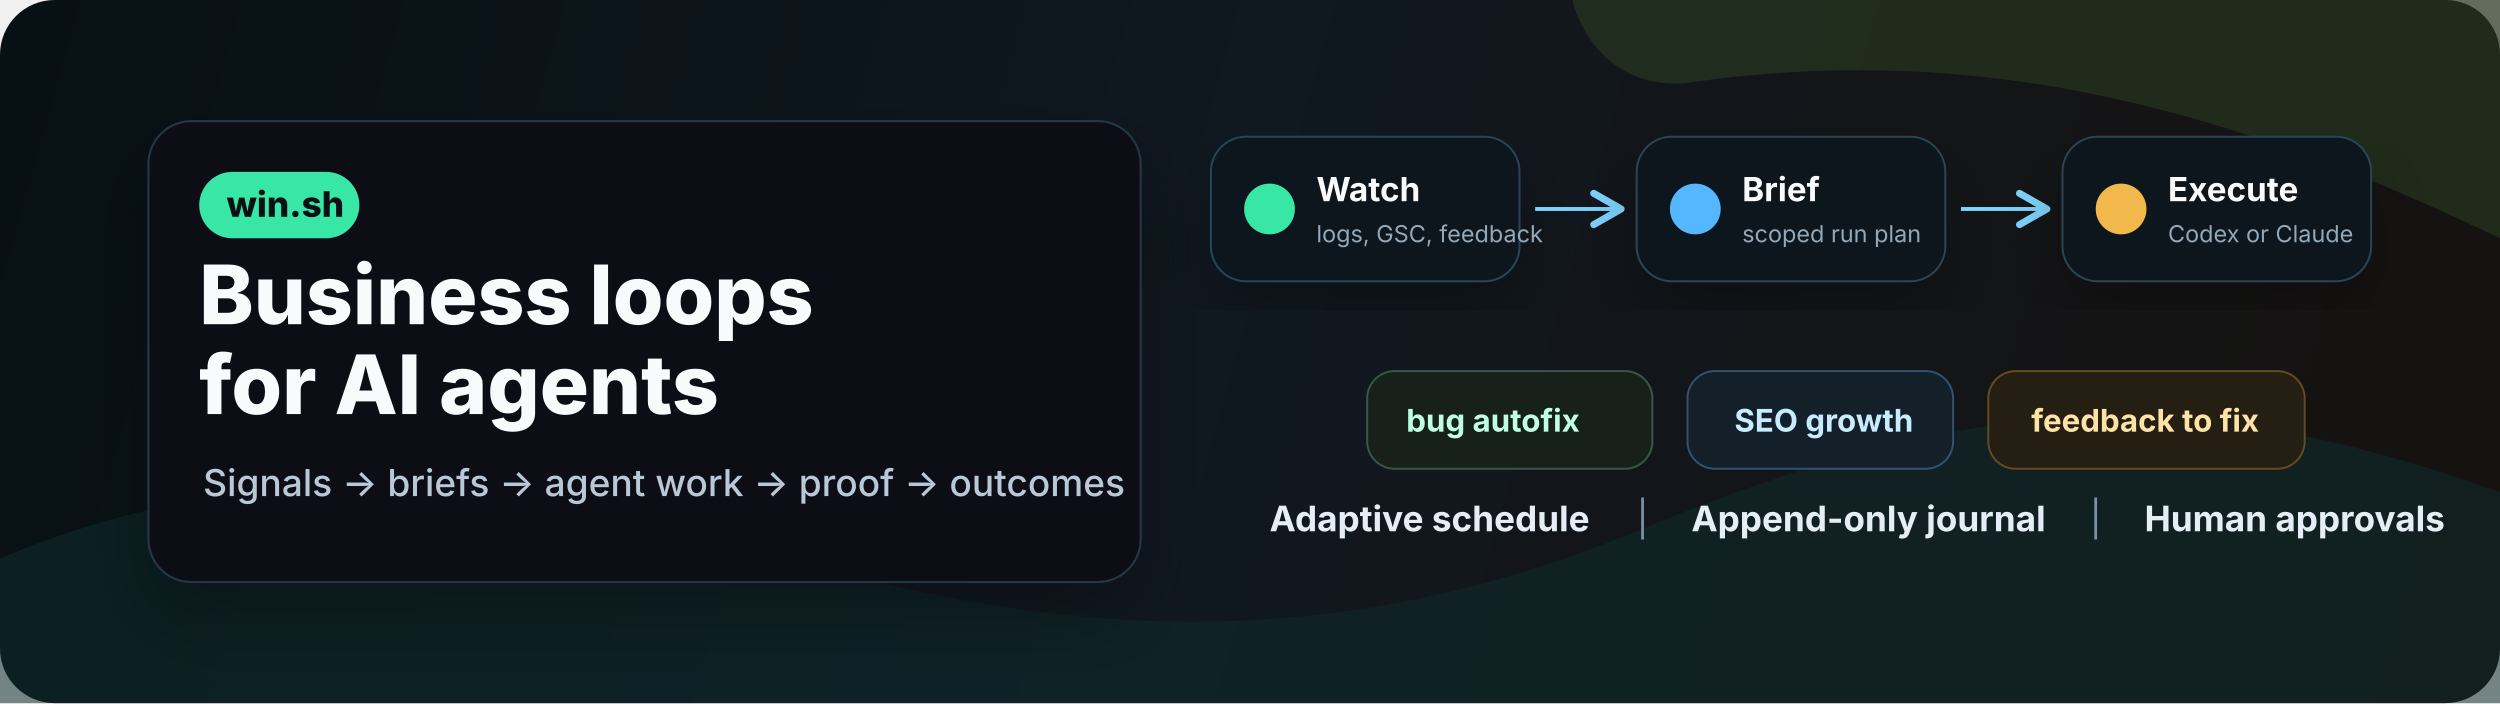
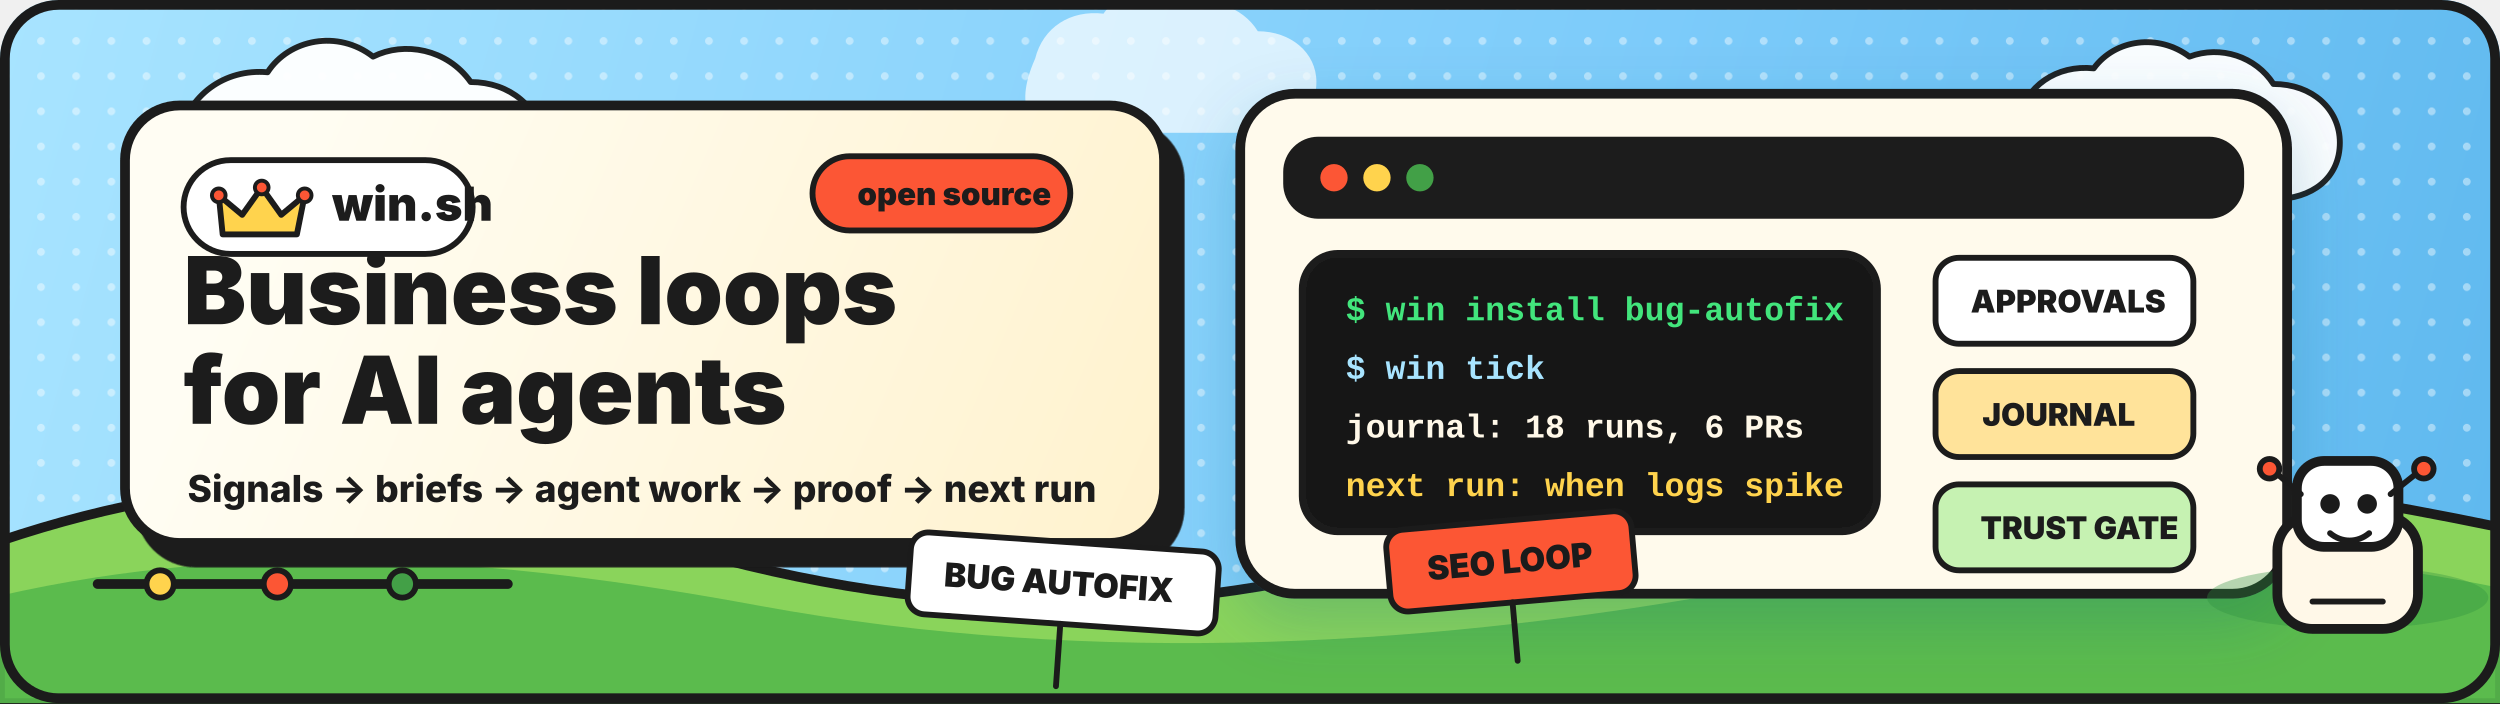
<svg xmlns="http://www.w3.org/2000/svg" width="1280" height="360" viewBox="0 0 1280 360" fill="none" role="img" aria-labelledby="title desc">
  <defs>
-     <linearGradient id="bg" x1="0" y1="0" x2="1280" y2="360" gradientUnits="userSpaceOnUse">
-       <stop stop-color="#071014" />
-       <stop offset="0.48" stop-color="#101820" />
-       <stop offset="1" stop-color="#16120F" />
+     <linearGradient id="sky" x1="0" y1="0" x2="1280" y2="360" gradientUnits="userSpaceOnUse">
+       <stop stop-color="#A8E4FF" />
+       <stop offset="0.62" stop-color="#7CCBFA" />
+       <stop offset="1" stop-color="#5EB8EE" />
    </linearGradient>
-     <linearGradient id="accent" x1="138" y1="64" x2="598" y2="264" gradientUnits="userSpaceOnUse">
-       <stop stop-color="#38E6A6" />
-       <stop offset="0.52" stop-color="#54B7FF" />
-       <stop offset="1" stop-color="#F2B84B" />
+     <linearGradient id="cream" x1="68" y1="54" x2="596" y2="282" gradientUnits="userSpaceOnUse">
+       <stop stop-color="#FFFDF3" />
+       <stop offset="1" stop-color="#FFF0C7" />
    </linearGradient>
-     <filter id="softShadow" x="-20%" y="-20%" width="140%" height="140%" color-interpolation-filters="sRGB">
-       <feDropShadow dx="0" dy="18" stdDeviation="18" flood-color="#000000" flood-opacity="0.28" />
+     <pattern id="dots" width="18" height="18" patternUnits="userSpaceOnUse">
+       <circle cx="3" cy="3" r="2" fill="#FFFFFF" opacity="0.42" />
+     </pattern>
+     <filter id="lift" x="-8%" y="-10%" width="116%" height="122%" color-interpolation-filters="sRGB">
+       <feDropShadow dx="8" dy="10" stdDeviation="0" flood-color="#1B1B1B" flood-opacity="1" />
    </filter>
-     <marker id="arrow" markerWidth="10" markerHeight="10" refX="7" refY="5" orient="auto" markerUnits="strokeWidth">
-       <path d="M1 1L8 5L1 9" stroke="#7DD3FC" stroke-width="1.8" stroke-linecap="round" stroke-linejoin="round" />
-     </marker>
+     <filter id="soft" x="-20%" y="-20%" width="140%" height="140%" color-interpolation-filters="sRGB">
+       <feDropShadow dx="0" dy="12" stdDeviation="16" flood-color="#14608A" flood-opacity="0.22" />
+     </filter>
+     <style>
+       .display { font-family: Nunito, ui-rounded, system-ui, -apple-system, BlinkMacSystemFont, "Segoe UI", sans-serif; fill: #1B1B1B; letter-spacing: 0; }
+       .mono { font-family: "SFMono-Regular", Menlo, Consolas, "Liberation Mono", monospace; letter-spacing: 0; }
+       .outline { stroke: #1B1B1B; stroke-width: 5; stroke-linecap: round; stroke-linejoin: round; }
+       .thin { stroke: #1B1B1B; stroke-width: 3; stroke-linecap: round; stroke-linejoin: round; }
+     </style>
  </defs>
-   <rect width="1280" height="360" rx="28" fill="url(#bg)" />
-   <path d="M0 286C122 234 252 240 390 282C554 332 692 332 838 272C1013 199 1123 196 1280 252V360H0V286Z" fill="#0E2A2B" opacity="0.55" />
-   <path d="M867 42C1015 21 1143 56 1280 122V0H805C812 27 835 47 867 42Z" fill="#26351E" opacity="0.7" />
-   <g opacity="0.18">
-     <path d="M88 68H390" stroke="#FFFFFF" />
-     <path d="M88 116H506" stroke="#FFFFFF" />
-     <path d="M88 164H426" stroke="#FFFFFF" />
-     <path d="M88 212H482" stroke="#FFFFFF" />
-     <path d="M88 260H358" stroke="#FFFFFF" />
+   <rect width="1280" height="360" rx="30" fill="url(#sky)" />
+   <rect width="1280" height="360" rx="30" fill="url(#dots)" />
+   <path d="M0 277C116 238 217 240 330 275C472 319 596 320 733 280C898 232 1034 219 1280 270V360H0V277Z" fill="#8AD45B" class="outline" />
+   <path d="M0 305C127 276 253 285 388 310C562 342 738 331 903 300C1034 276 1157 276 1280 301V360H0V305Z" fill="#57B84C" opacity="0.92" />
+   <g opacity="0.96">
+     <path d="M92 70C96 49 115 35 137 37C148 20 173 15 191 29C207 21 229 25 241 42C261 42 277 55 278 74C278 94 262 107 240 107H116C96 107 82 92 92 70Z" fill="#FFFFFF" class="thin" />
+     <path d="M1033 62C1037 44 1053 33 1072 35C1083 20 1105 17 1121 29C1137 23 1155 29 1164 43C1184 43 1198 56 1198 73C1198 91 1184 102 1164 102H1056C1038 102 1024 90 1033 62Z" fill="#FFFFFF" class="thin" />
+     <path d="M530 30C534 14 548 5 565 7C573 -5 592 -8 606 3C619 -2 636 3 644 16C661 16 674 27 674 42C674 58 661 68 644 68H546C529 68 518 57 530 30Z" fill="#FFFFFF" opacity="0.72" />
  </g>
-   <g transform="translate(76 62)">
-     <rect x="0" y="0" width="508" height="236" rx="22" fill="#0B1117" stroke="#263846" filter="url(#softShadow)" />
-     <rect x="26" y="26" width="82" height="34" rx="17" fill="url(#accent)" />
-     <text x="40" y="49" fill="#071014" font-family="Inter, ui-sans-serif, system-ui, -apple-system, BlinkMacSystemFont, 'Segoe UI', sans-serif" font-size="18" font-weight="800">win.sh</text>
-     <text x="26" y="104" fill="#F8FAFC" font-family="Inter, ui-sans-serif, system-ui, -apple-system, BlinkMacSystemFont, 'Segoe UI', sans-serif" font-size="42" font-weight="800">Business loops</text>
-     <text x="26" y="150" fill="#F8FAFC" font-family="Inter, ui-sans-serif, system-ui, -apple-system, BlinkMacSystemFont, 'Segoe UI', sans-serif" font-size="42" font-weight="800">for AI agents</text>
-     <text x="28" y="192" fill="#B9C8D6" font-family="Inter, ui-sans-serif, system-ui, -apple-system, BlinkMacSystemFont, 'Segoe UI', sans-serif" font-size="19" font-weight="500">Signals -&gt; briefs -&gt; agent work -&gt; proof -&gt; outcomes</text>
-   </g>
-   <g transform="translate(620 70)" font-family="Inter, ui-sans-serif, system-ui, -apple-system, BlinkMacSystemFont, 'Segoe UI', sans-serif">
-     <g filter="url(#softShadow)">
-       <rect x="0" y="0" width="158" height="74" rx="18" fill="#0C141B" stroke="#2A4454" />
-       <circle cx="30" cy="37" r="13" fill="#38E6A6" />
-       <text x="54" y="33" fill="#F8FAFC" font-size="17" font-weight="750">Watch</text>
-       <text x="54" y="54" fill="#93A8B8" font-size="12">logs, GSC, feedback</text>
+   <g transform="translate(64 54)" filter="url(#lift)">
+     <rect x="0" y="0" width="532" height="224" rx="28" fill="url(#cream)" class="outline" />
+     <g transform="translate(30 28)">
+       <rect x="0" y="0" width="148" height="48" rx="24" fill="#FFFFFF" class="thin" />
+       <g transform="translate(18 10)">
+         <path d="M2 28H40L44 8L32 18L22 4L12 18L0 8L2 28Z" fill="#FFD34D" class="thin" />
+         <circle cx="22" cy="4" r="3.5" fill="#FC5634" stroke="#1B1B1B" stroke-width="2" />
+         <circle cx="0" cy="8" r="3.5" fill="#FC5634" stroke="#1B1B1B" stroke-width="2" />
+         <circle cx="44" cy="8" r="3.5" fill="#FC5634" stroke="#1B1B1B" stroke-width="2" />
+       </g>
+       <text x="76" y="31" class="display" font-size="24" font-weight="900">win.sh</text>
    </g>
-     <path d="M166 37H208" stroke="#7DD3FC" stroke-width="2" marker-end="url(#arrow)" />
-     <g filter="url(#softShadow)" transform="translate(218 0)">
-       <rect x="0" y="0" width="158" height="74" rx="18" fill="#0C141B" stroke="#2A4454" />
-       <circle cx="30" cy="37" r="13" fill="#54B7FF" />
-       <text x="54" y="33" fill="#F8FAFC" font-size="17" font-weight="750">Brief</text>
-       <text x="54" y="54" fill="#93A8B8" font-size="12">scoped run plan</text>
-     </g>
-     <path d="M384 37H426" stroke="#7DD3FC" stroke-width="2" marker-end="url(#arrow)" />
-     <g filter="url(#softShadow)" transform="translate(436 0)">
-       <rect x="0" y="0" width="158" height="74" rx="18" fill="#0C141B" stroke="#2A4454" />
-       <circle cx="30" cy="37" r="13" fill="#F2B84B" />
-       <text x="54" y="33" fill="#F8FAFC" font-size="17" font-weight="750">Execute</text>
-       <text x="54" y="54" fill="#93A8B8" font-size="12">Codex or Claude</text>
+     <text x="30" y="112" class="display" font-size="48" font-weight="950">Business loops</text>
+     <text x="30" y="163" class="display" font-size="48" font-weight="950">for AI agents</text>
+     <text x="32" y="203" class="display" font-size="19" font-weight="800" fill="#3B3B3B">Signals -&gt; briefs -&gt; agent work -&gt; proof -&gt; next run</text>
+     <g transform="translate(352 26)">
+       <rect x="0" y="0" width="132" height="38" rx="19" fill="#FC5634" class="thin" />
+       <text x="23" y="25" class="display" font-size="16" font-weight="950" fill="#FFFFFF">open source</text>
    </g>
  </g>
-   <g transform="translate(700 190)" font-family="Inter, ui-sans-serif, system-ui, -apple-system, BlinkMacSystemFont, 'Segoe UI', sans-serif">
-     <rect x="0" y="0" width="146" height="50" rx="14" fill="#172019" stroke="#365846" />
-     <text x="20" y="31" fill="#BFFFE4" font-size="16" font-weight="700">bug autofix</text>
-     <rect x="164" y="0" width="136" height="50" rx="14" fill="#13202A" stroke="#315270" />
-     <text x="188" y="31" fill="#C8ECFF" font-size="16" font-weight="700">SEO growth</text>
-     <rect x="318" y="0" width="162" height="50" rx="14" fill="#251E13" stroke="#654B22" />
-     <text x="340" y="31" fill="#FFE2A6" font-size="16" font-weight="700">feedback to fix</text>
+   <g transform="translate(635 48)" filter="url(#soft)">
+     <rect x="0" y="0" width="536" height="256" rx="28" fill="#FFFAEC" class="outline" />
+     <rect x="22" y="22" width="492" height="42" rx="18" fill="#1B1B1B" />
+     <circle cx="48" cy="43" r="7" fill="#FC5634" />
+     <circle cx="70" cy="43" r="7" fill="#FFD34D" />
+     <circle cx="92" cy="43" r="7" fill="#43A047" />
+     <text x="125" y="49" class="display" font-size="18" font-weight="900" fill="#FFF8E8">loop command center</text>
+     <rect x="32" y="82" width="294" height="142" rx="18" fill="#151515" stroke="#1B1B1B" stroke-width="4" />
+     <text x="54" y="116" class="mono" font-size="17" font-weight="800" fill="#43E57C">$ win install bug-autofix</text>
+     <text x="54" y="146" class="mono" font-size="17" font-weight="800" fill="#A8E4FF">$ win tick</text>
+     <text x="54" y="176" class="mono" font-size="17" font-weight="800" fill="#FFF8E8">journal: 18 runs, 6 PRs</text>
+     <text x="54" y="206" class="mono" font-size="17" font-weight="800" fill="#FFD34D">next run: when logs spike</text>
+     <g transform="translate(356 84)">
+       <rect x="0" y="0" width="132" height="44" rx="12" fill="#FFFFFF" class="thin" />
+       <text x="18" y="28" class="display" font-size="16" font-weight="950">APPROVALS</text>
+       <rect x="0" y="58" width="132" height="44" rx="12" fill="#FFE39A" class="thin" />
+       <text x="24" y="86" class="display" font-size="16" font-weight="950">JOURNAL</text>
+       <rect x="0" y="116" width="132" height="44" rx="12" fill="#C6F2B2" class="thin" />
+       <text x="23" y="144" class="display" font-size="16" font-weight="950">TRUST GATE</text>
+     </g>
  </g>
-   <g transform="translate(650 272)" font-family="Inter, ui-sans-serif, system-ui, -apple-system, BlinkMacSystemFont, 'Segoe UI', sans-serif">
-     <text x="0" y="0" fill="#E5EEF6" font-size="18" font-weight="750">Adaptive schedule</text>
-     <text x="188" y="0" fill="#7C93A5" font-size="18">|</text>
-     <text x="216" y="0" fill="#E5EEF6" font-size="18" font-weight="750">Append-only journal</text>
-     <text x="420" y="0" fill="#7C93A5" font-size="18">|</text>
-     <text x="448" y="0" fill="#E5EEF6" font-size="18" font-weight="750">Human approvals</text>
+   <g transform="translate(1148 236)">
+     <ellipse cx="54" cy="70" rx="72" ry="16" fill="#2F8F3E" opacity="0.35" />
+     <rect x="18" y="28" width="72" height="58" rx="18" fill="#FFF8E8" class="outline" />
+     <rect x="28" y="0" width="52" height="44" rx="14" fill="#FFFFFF" class="outline" />
+     <circle cx="45" cy="22" r="5" fill="#1B1B1B" />
+     <circle cx="64" cy="22" r="5" fill="#1B1B1B" />
+     <path d="M45 37C51 42 59 42 65 37" class="thin" />
+     <path d="M30 17L16 5M76 17L91 5" class="thin" />
+     <circle cx="14" cy="4" r="5" fill="#FC5634" class="thin" />
+     <circle cx="93" cy="4" r="5" fill="#FC5634" class="thin" />
+     <path d="M36 72H72" class="thin" />
  </g>
+   <g transform="translate(709 272) rotate(-5)">
+     <rect x="0" y="0" width="126" height="42" rx="9" fill="#FC5634" class="thin" />
+     <text x="20" y="27" class="display" font-size="17" font-weight="950" fill="#FFFFFF">SEO LOOP</text>
+     <path d="M62 42V72" class="thin" />
+   </g>
+   <g transform="translate(467 272) rotate(4)">
+     <rect x="0" y="0" width="158" height="42" rx="9" fill="#FFFFFF" class="thin" />
+     <text x="18" y="27" class="display" font-size="17" font-weight="950">BUG AUTOFIX</text>
+     <path d="M79 42V74" class="thin" />
+   </g>
+   <g transform="translate(50 299)">
+     <path d="M0 0H210" stroke="#1B1B1B" stroke-width="5" stroke-linecap="round" />
+     <circle cx="32" cy="0" r="7" fill="#FFD34D" class="thin" />
+     <circle cx="92" cy="0" r="7" fill="#FC5634" class="thin" />
+     <circle cx="156" cy="0" r="7" fill="#43A047" class="thin" />
+   </g>
+   <rect x="2.5" y="2.5" width="1275" height="355" rx="27.5" stroke="#1B1B1B" stroke-width="5" />
</svg>
